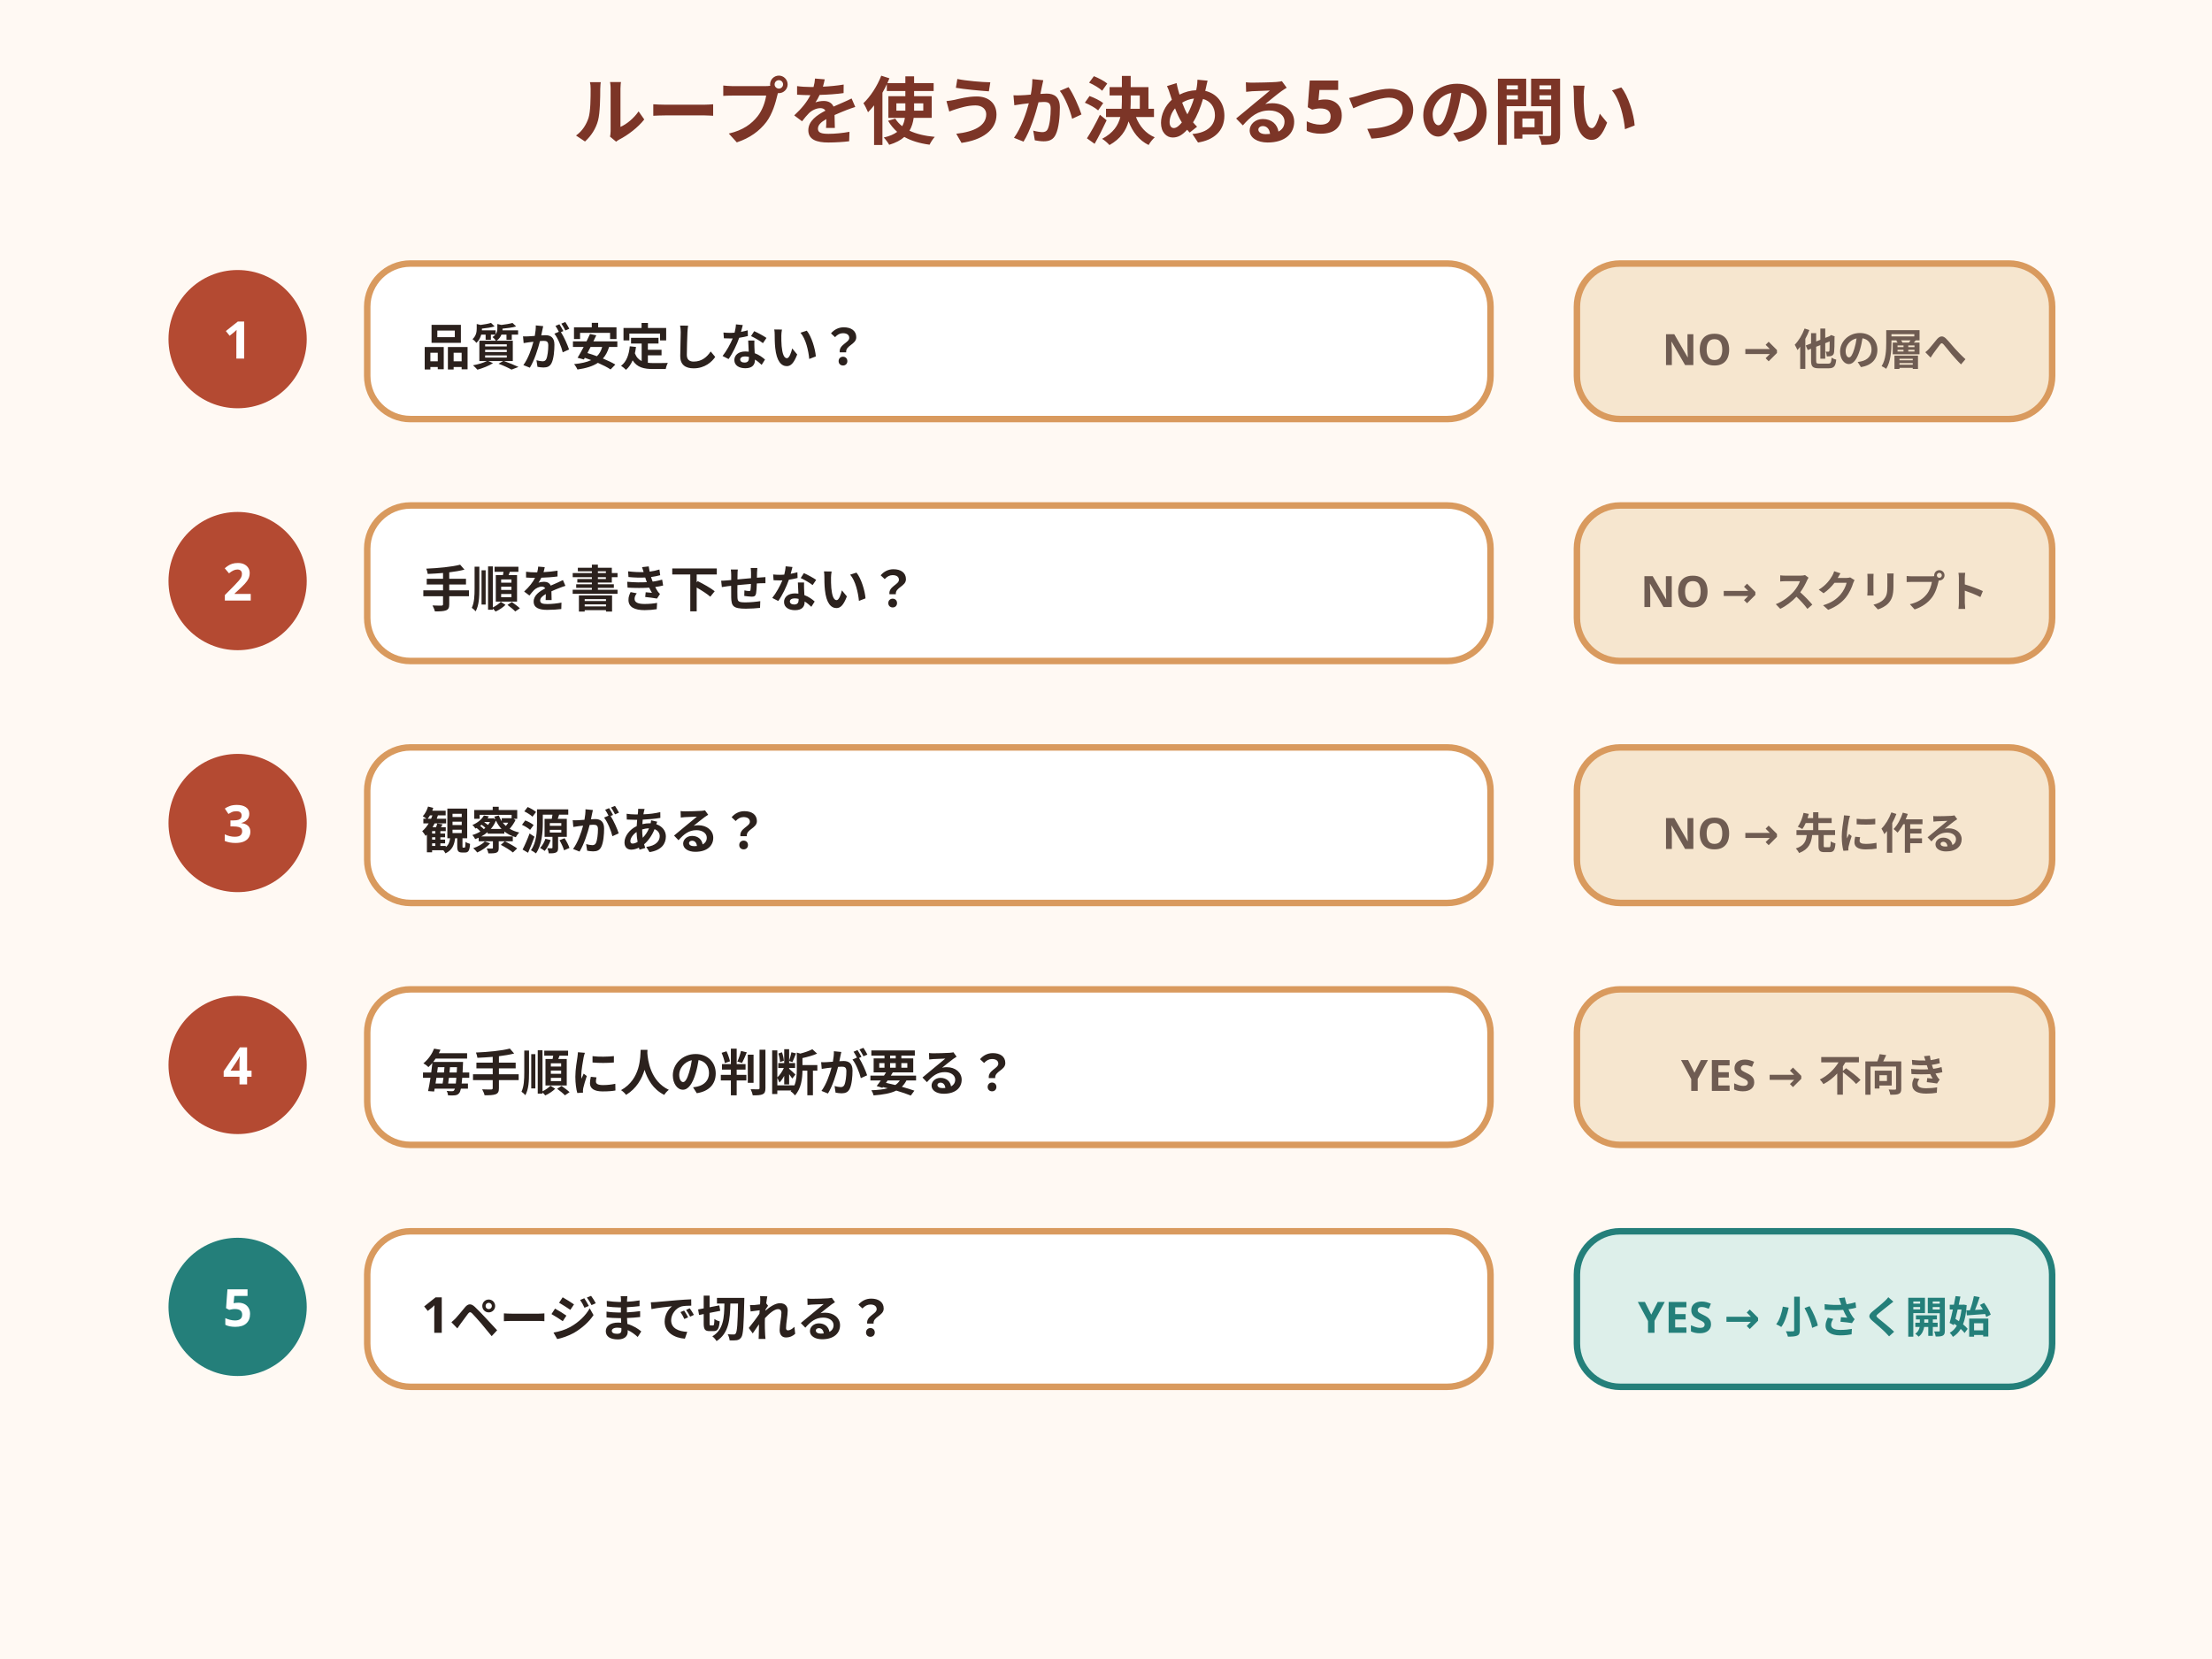
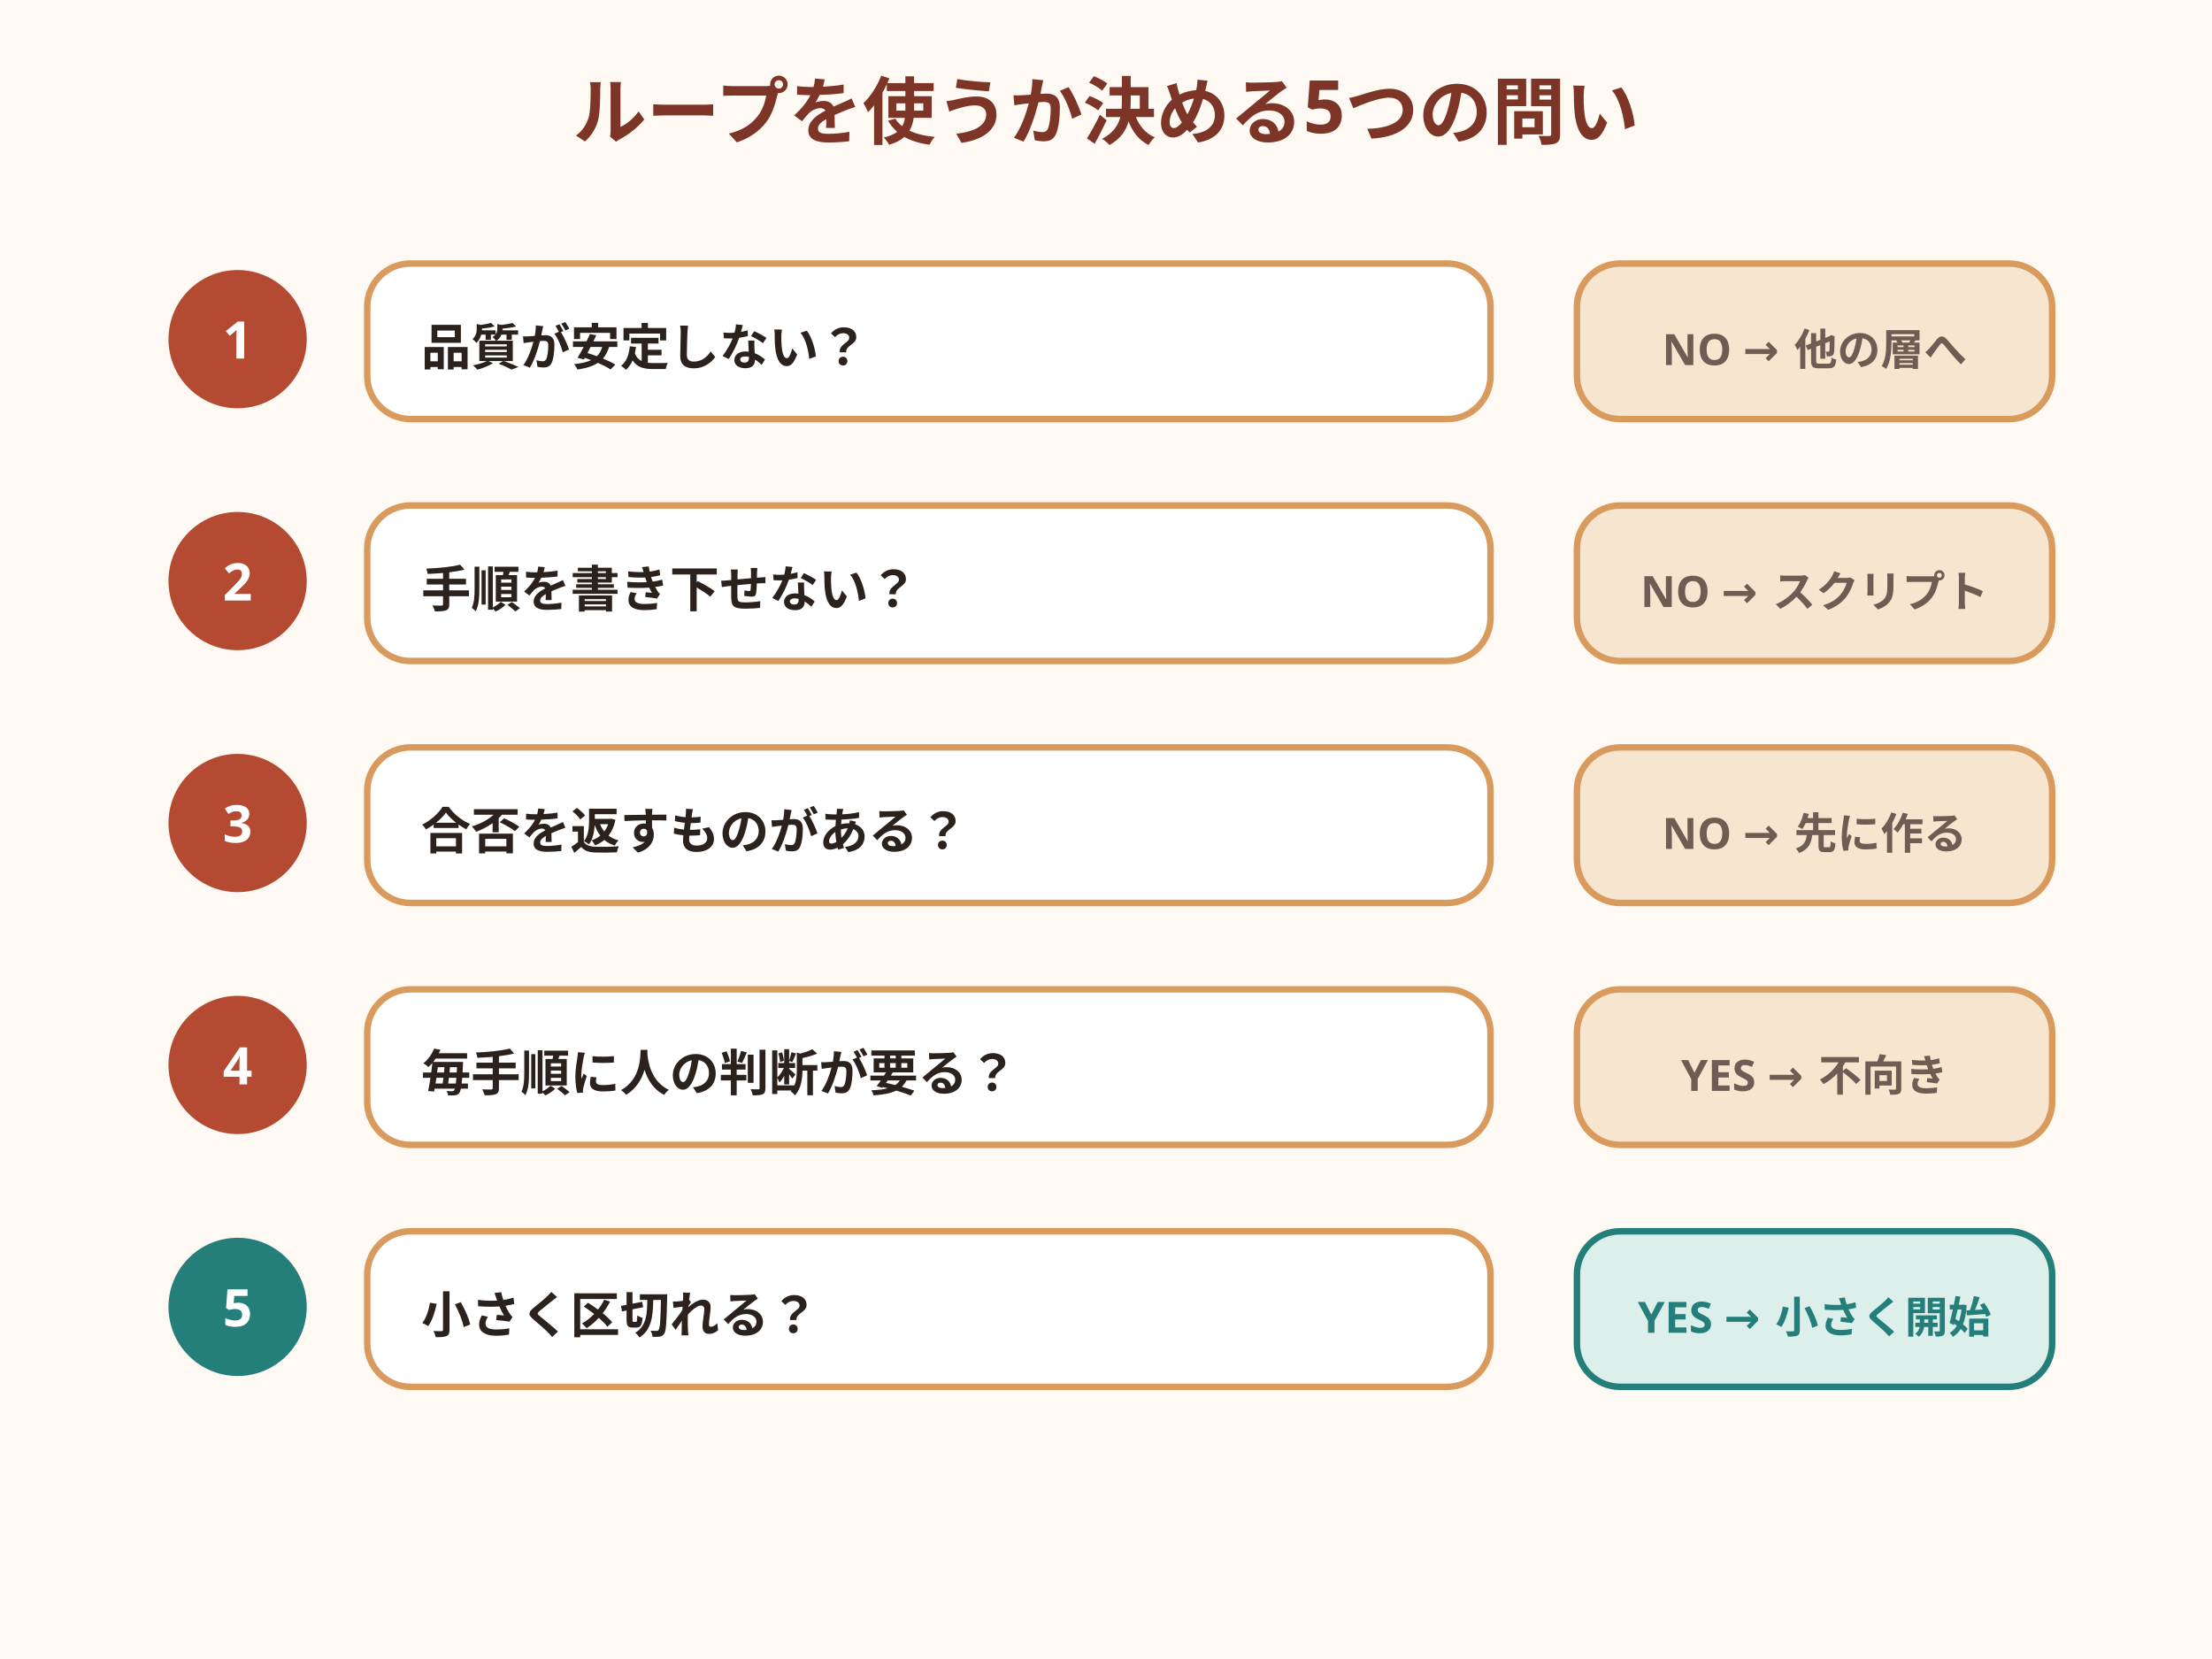
<svg xmlns="http://www.w3.org/2000/svg" width="1024" height="768" viewBox="0 0 1024 768">
  <defs>
    <marker id="arrow" viewBox="0 0 10 10" refX="9" refY="5" markerWidth="9" markerHeight="9" orient="auto-start-reverse">
      <path d="M 0 0 L 10 5 L 0 10 z" fill="context-stroke" />
    </marker>
  </defs>
  <rect width="1024" height="768" fill="#FFF9F3" />
  <text x="512" y="64" text-anchor="middle" font-family="Hiragino Sans, Yu Gothic, sans-serif" font-size="34" font-weight="800" fill="#7C3527">ループを使うか決める5つの問い</text>
  <circle cx="110" cy="157" r="32" fill="#B44A32" stroke="none" stroke-width="0" />
  <text x="110" y="166" text-anchor="middle" font-family="Hiragino Sans, Yu Gothic, sans-serif" font-size="24" font-weight="800" fill="#FFFFFF">1</text>
  <rect x="170" y="122" width="520" height="72" rx="20" fill="#FFFFFF" stroke="#D99A5E" stroke-width="3" />
  <text x="195" y="169" text-anchor="start" font-family="Hiragino Sans, Yu Gothic, sans-serif" font-size="23" font-weight="700" fill="#2B211D">品質が安定しない？</text>
  <rect x="730" y="122" width="220" height="72" rx="20" fill="#F6E6CF" stroke="#D99A5E" stroke-width="3" />
  <text x="840" y="169" text-anchor="middle" font-family="Hiragino Sans, Yu Gothic, sans-serif" font-size="20" font-weight="800" fill="#6F5C52">NO → 他の層へ</text>
  <circle cx="110" cy="269" r="32" fill="#B44A32" stroke="none" stroke-width="0" />
  <text x="110" y="278" text-anchor="middle" font-family="Hiragino Sans, Yu Gothic, sans-serif" font-size="24" font-weight="800" fill="#FFFFFF">2</text>
  <rect x="170" y="234" width="520" height="72" rx="20" fill="#FFFFFF" stroke="#D99A5E" stroke-width="3" />
  <text x="195" y="281" text-anchor="start" font-family="Hiragino Sans, Yu Gothic, sans-serif" font-size="23" font-weight="700" fill="#2B211D">手順を書き下せない？</text>
  <rect x="730" y="234" width="220" height="72" rx="20" fill="#F6E6CF" stroke="#D99A5E" stroke-width="3" />
  <text x="840" y="281" text-anchor="middle" font-family="Hiragino Sans, Yu Gothic, sans-serif" font-size="20" font-weight="800" fill="#6F5C52">NO → スクリプト</text>
  <circle cx="110" cy="381" r="32" fill="#B44A32" stroke="none" stroke-width="0" />
  <text x="110" y="390" text-anchor="middle" font-family="Hiragino Sans, Yu Gothic, sans-serif" font-size="24" font-weight="800" fill="#FFFFFF">3</text>
  <rect x="170" y="346" width="520" height="72" rx="20" fill="#FFFFFF" stroke="#D99A5E" stroke-width="3" />
-   <text x="195" y="393" text-anchor="start" font-family="Hiragino Sans, Yu Gothic, sans-serif" font-size="23" font-weight="700" fill="#2B211D">観察源がある？</text>
+   <text x="195" y="393" text-anchor="start" font-family="Hiragino Sans, Yu Gothic, sans-serif" font-size="23" font-weight="700" fill="#2B211D">合否を返すものがある？</text>
  <rect x="730" y="346" width="220" height="72" rx="20" fill="#F6E6CF" stroke="#D99A5E" stroke-width="3" />
  <text x="840" y="393" text-anchor="middle" font-family="Hiragino Sans, Yu Gothic, sans-serif" font-size="20" font-weight="800" fill="#6F5C52">NO → 先に作る</text>
  <circle cx="110" cy="493" r="32" fill="#B44A32" stroke="none" stroke-width="0" />
  <text x="110" y="502" text-anchor="middle" font-family="Hiragino Sans, Yu Gothic, sans-serif" font-size="24" font-weight="800" fill="#FFFFFF">4</text>
  <rect x="170" y="458" width="520" height="72" rx="20" fill="#FFFFFF" stroke="#D99A5E" stroke-width="3" />
  <text x="195" y="505" text-anchor="start" font-family="Hiragino Sans, Yu Gothic, sans-serif" font-size="23" font-weight="700" fill="#2B211D">毎手順に人の判断が要る？</text>
  <rect x="730" y="458" width="220" height="72" rx="20" fill="#F6E6CF" stroke="#D99A5E" stroke-width="3" />
  <text x="840" y="505" text-anchor="middle" font-family="Hiragino Sans, Yu Gothic, sans-serif" font-size="20" font-weight="800" fill="#6F5C52">YES → 不向き</text>
  <circle cx="110" cy="605" r="32" fill="#247F7A" stroke="none" stroke-width="0" />
  <text x="110" y="614" text-anchor="middle" font-family="Hiragino Sans, Yu Gothic, sans-serif" font-size="24" font-weight="800" fill="#FFFFFF">5</text>
  <rect x="170" y="570" width="520" height="72" rx="20" fill="#FFFFFF" stroke="#D99A5E" stroke-width="3" />
-   <text x="195" y="617" text-anchor="start" font-family="Hiragino Sans, Yu Gothic, sans-serif" font-size="23" font-weight="700" fill="#2B211D">1ページまで切れる？</text>
+   <text x="195" y="617" text-anchor="start" font-family="Hiragino Sans, Yu Gothic, sans-serif" font-size="23" font-weight="700" fill="#2B211D">小さく区切れる？</text>
  <rect x="730" y="570" width="220" height="72" rx="20" fill="#DDEFEA" stroke="#247F7A" stroke-width="3" />
  <text x="840" y="617" text-anchor="middle" font-family="Hiragino Sans, Yu Gothic, sans-serif" font-size="20" font-weight="800" fill="#247F7A">YES → 小さく開始</text>
</svg>
